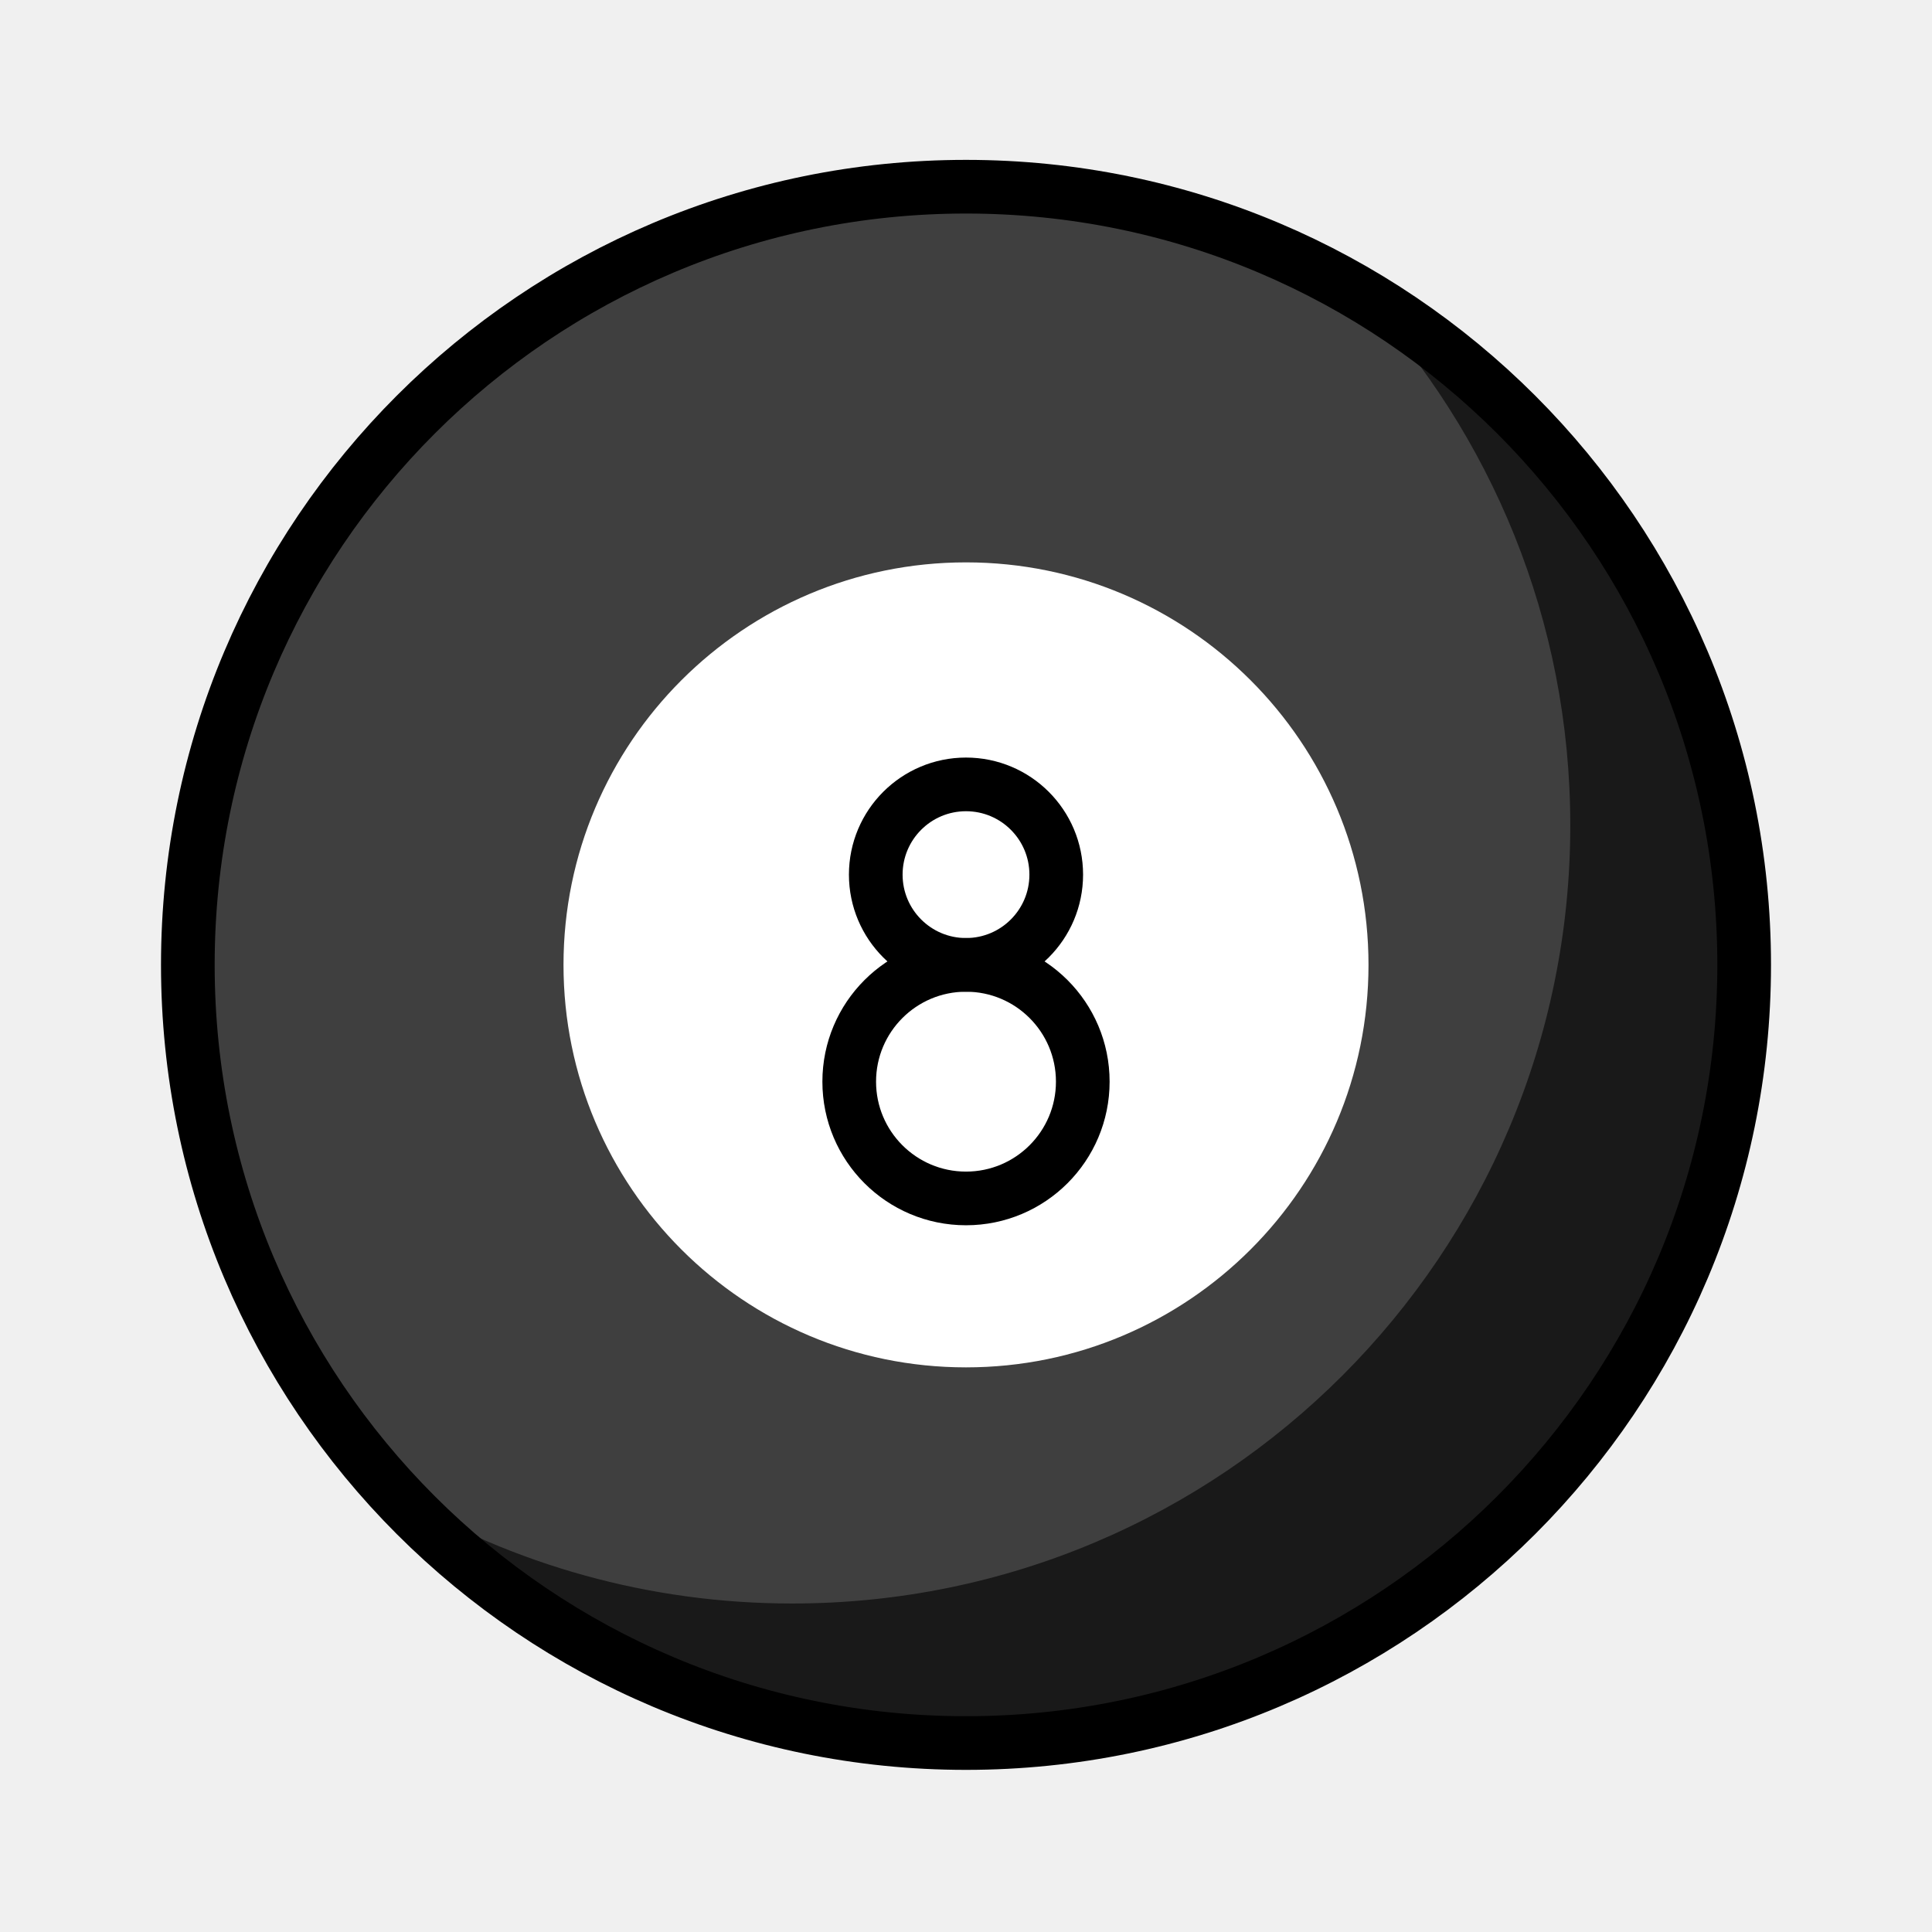
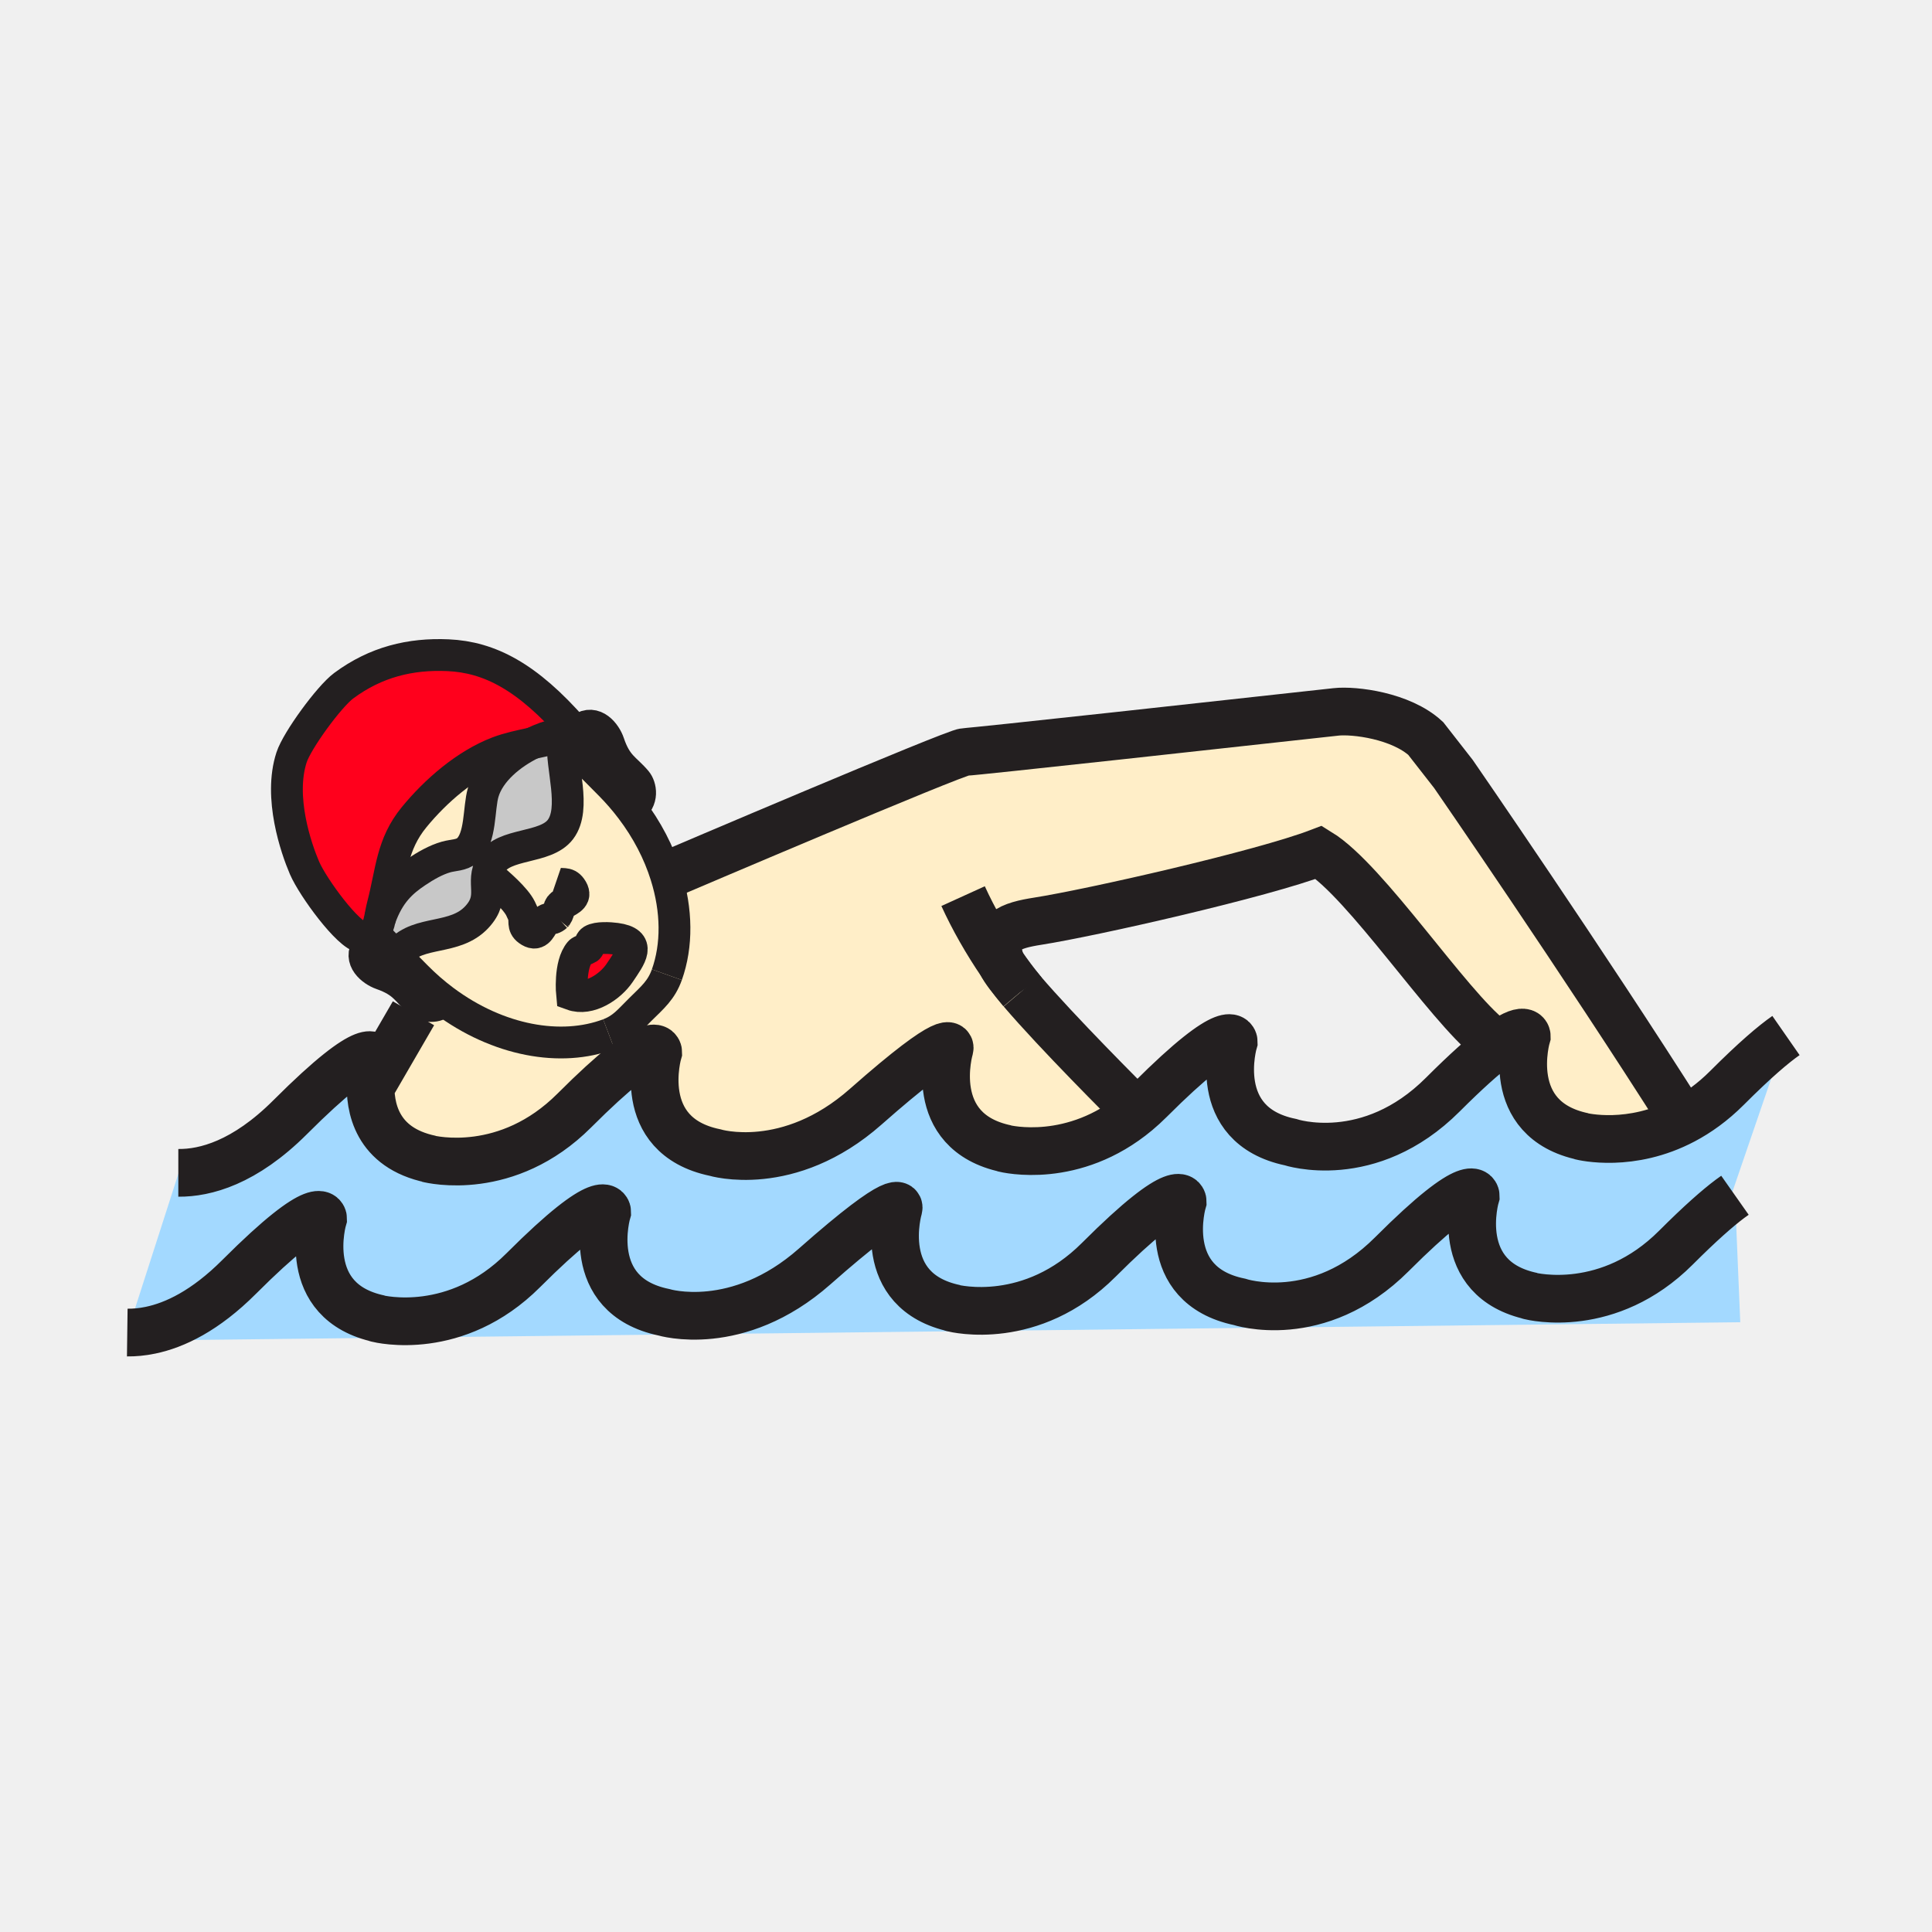
- <svg xmlns="http://www.w3.org/2000/svg" id="emoji" viewBox="0 0 72 72" version="1.1">
-   <g id="color">
-     <circle cx="36" cy="35.958" r="29" fill="#3F3F3F" />
-     <circle cx="36" cy="35.958" r="15" fill="#FFFFFF" />
-     <path fill-opacity="0.6" d="M50.738,10.998c4.825,5.179,7.782,12.122,7.782,19.76c0,16.016-12.984,29-29,29 c-5.352,0-10.361-1.456-14.665-3.984C20.145,61.419,27.653,64.958,36,64.958c16.016,0,29-12.984,29-29 C65,25.327,59.269,16.047,50.738,10.998z" />
+ <svg xmlns="http://www.w3.org/2000/svg" width="850.394" height="850.394" viewBox="0 0 850.394 850.394" overflow="visible">
+   <path d="M173.16 419.63c-2.36-2.4-4.77-4.84-6.82-6.95-.64-.66-1.25-1.28-1.8-1.86 1.45-1.53 2.15-3.91 2.69-6.47 3.94-11.22 9.63-16.23 16.09-20.56 3.95-2.65 8.53-5.31 13.05-6.58 3.18-.9 6.73-.68 9.33-2.9 6.16-5.24 4.89-18.57 7.02-25.63 2.75-9.13 11.85-16.81 21.55-21.52 6.04-1.28 10.94-2.35 11.51-4.14l.39-.09c.87.86 1.84 1.82 2.86 2.84l-1.18.67c-1.05 10.91 5.91 29.34-1.17 38.67-6.63 8.72-24.96 5.7-30.43 15.04-5.02 8.57 2.17 14.34-6.39 23.54-9.63 10.33-25.31 5.59-33.99 15.21l-2.71.73z" fill="#c8c8c8" />
+   <path d="M440.84 424.21c1.15 2.43 4.41 6.68 8.87 11.91.021.03.05.06.07.09 15.55 18.21 45.43 48.07 50.64 53.21-27.97 23.37-57.189 16.39-58.8 15.97l1.28.23c-35.88-7.5-24.9-44.19-24.9-44.19s2.22-8.88-36.95 25.71c-34.03 30.051-66.41 20.15-66.41 20.15-35.89-7.5-24.91-44.18-24.91-44.18s0-11.25-36.95 25.71c-29.53 29.529-62.74 21.609-64.47 21.16l1.28.229c-23.95-5.01-27.02-23.01-26.41-34.44l1.51.07L182 446l3.06-4.58c2.16 1.48 6.82 2.53 10.37-.96 23.84 17.79 51.66 22.65 72.54 14.74 6.25-2.37 8.94-6 13.91-10.891 5.37-5.3 9.22-8.479 11.65-15.29 4.58-12.839 4.48-28.26-.41-43.76l1.46-.46s126.13-53.83 130.14-53.83c3.32 0 121.5-13.01 163.07-17.59l.2-.03c8.2-.9 28.67 1.69 39.55 11.69l12.21 15.64s57.16 82.78 101.29 152.44c-23.2 12.26-44.03 7.28-45.39 6.93l1.29.23c-35.891-7.5-24.91-44.19-24.91-44.19s0-5.81-13.69 4.63l-2.25-3.29c-19.05-15-54.81-69.55-75.52-82.27-24.9 9.54-99.98 26.57-123.71 30.3-11.771 1.85-21.021 4.58-16.311 18.07.071.211.171.431.291.681z" fill="#ffeec8" class="aac-skin-fill" />
+   <path d="M167.23 404.35c-.54 2.56-1.24 4.94-2.69 6.47-1.15 1.22-2.79 1.89-5.21 1.67-5.96-.54-21.63-21.93-25.29-30.46-3.72-8.66-11.42-31.08-5.71-48.65 2.43-7.49 16.56-26.81 22.95-31.55 14.13-10.48 29.39-14.17 45.94-13.43 18.24.83 34.83 9.36 55.31 32.77l2.26 1.17c-.97 2.21-1.71 5.82-2.25 6.92-1.21-1.21-2.39-2.39-3.51-3.49-1.02-1.02-1.99-1.98-2.86-2.84l-.33-.33c-.04-.87-1.03-1.9-3.26-3.18.77.74 1.9 1.85 3.26 3.18.01.14-.01.28-.06.42-3.69.84-7.65 2.25-11.51 4.14-4.85 1.03-10.43 2.19-15.09 3.98-14.18 5.44-27.44 17.02-36.87 28.51-9.94 12.11-9.92 23.85-13.9 39.08-.47 1.79-.78 3.75-1.18 5.62z" fill="#ff001c" />
+   <path d="M188.31 509.98c1.73.449 34.94 8.369 64.47-21.16 36.95-36.96 36.95-25.71 36.95-25.71s-10.98 36.68 24.91 44.18c0 0 32.38 9.9 66.41-20.15 39.17-34.59 36.95-25.71 36.95-25.71s-10.98 36.69 24.9 44.19l-1.28-.23c1.61.42 30.83 7.4 58.8-15.97 1.9-1.59 3.79-3.31 5.67-5.189 36.96-36.961 36.96-25.711 36.96-25.711s-10.99 36.69 24.9 44.19c0 0 34.64 11.58 67.13-20.91 10.41-10.41 17.88-16.99 23.26-21.08 13.69-10.439 13.69-4.63 13.69-4.63s-10.98 36.69 24.91 44.19l-1.29-.23c1.359.351 22.189 5.33 45.39-6.93 6.3-3.33 12.77-7.92 19.08-14.23 12.31-12.319 20.52-19.279 26-23.09l-24.64 71.88c-5.421 4.061-13.051 10.73-23.83 21.511-29.62 29.619-62.92 21.569-64.471 21.17l1.29.22c-35.88-7.5-24.899-44.18-24.899-44.18s-.011-11.261-36.95 25.699c-32.49 32.5-67.13 20.91-67.13 20.91-35.891-7.5-24.91-44.18-24.91-44.18s0-11.25-36.95 25.7c-29.63 29.63-62.94 21.57-64.49 21.17l1.3.22c-35.89-7.5-24.9-44.18-24.9-44.18s2.22-8.891-36.96 25.71c-34.03 30.05-66.41 20.149-66.41 20.149-35.88-7.5-24.9-44.189-24.9-44.189s0-11.24-36.96 25.71c-29.62 29.62-62.92 21.57-64.47 21.17l1.29.22c-35.89-7.5-24.91-44.18-24.91-44.18s0-11.25-36.95 25.7c-14.93 14.939-28.33 21.26-39.01 23.479-3.77.79-7.2 1.07-10.24 1.03l22.62-70.3c11.62.09 28.97-4.391 49.1-24.51 36.95-36.961 36.95-25.711 36.95-25.711s-1.21 4.061-1.51 9.75c-.61 11.431 2.46 29.431 26.41 34.44l-1.28-.228z" fill="#a3d9ff" />
+   <path d="M165.84 580.29c1.55.4 34.85 8.45 64.47-21.17 36.96-36.95 36.96-25.71 36.96-25.71s-10.98 36.689 24.9 44.189c0 0 32.38 9.9 66.41-20.149 39.18-34.601 36.96-25.71 36.96-25.71s-10.99 36.68 24.9 44.18l-1.3-.22c1.55.399 34.86 8.46 64.49-21.17 36.95-36.95 36.95-25.7 36.95-25.7s-10.98 36.68 24.91 44.18c0 0 34.64 11.59 67.13-20.91 36.939-36.96 36.95-25.699 36.95-25.699s-10.98 36.68 24.899 44.18l-1.29-.22c1.551.399 34.851 8.449 64.471-21.17 10.779-10.78 18.409-17.45 23.83-21.511.77-.569 1.5-1.09 2.18-1.569L766 582l-699.69 8-.05-4.49c10.68-2.22 24.08-8.54 39.01-23.479 36.95-36.95 36.95-25.7 36.95-25.7s-10.98 36.68 24.91 44.18l-1.29-.221z" fill="#a3d9ff" />
+   <path d="M195.43 440.46c-4.23-3.15-8.33-6.71-12.25-10.68-1.65-1.67-5.77-5.82-10.02-10.15l2.71-.73c8.68-9.62 24.36-4.88 33.99-15.21 8.56-9.2 1.37-14.97 6.39-23.54 5.47-9.34 23.8-6.32 30.43-15.04 7.08-9.33.12-27.76 1.17-38.67l1.18-.67c1.12 1.1 2.3 2.28 3.51 3.49v.01c6.52 6.49 13.9 13.91 16.11 16.16 3.34 3.39 6.38 6.9 9.12 10.52 7.12 9.35 12.23 19.35 15.35 29.31 4.89 15.5 4.99 30.92.41 43.76-2.43 6.811-6.28 9.99-11.65 15.29-4.97 4.891-7.66 8.521-13.91 10.891-20.88 7.909-48.7 3.049-72.54-14.741zm49.45-37.26c-.04.07-.09.13-.14.2l.39-.44c-.09.08-.17.16-.25.24zm27.82 25.09c4.84-7.21 9.86-13.55-1.6-15.1-2.71-.37-8.15-.67-10.4.7-1.11.67-1.25 3.01-1.87 3.42-.64.42-3.12 1.23-3.56 1.74-4.8 5.62-3.48 18.73-3.48 18.73 7.69 2.8 16.92-3.57 20.91-9.49z" fill="#ffeec8" class="aac-skin-fill" />
+   <path d="M271.1 413.19c11.46 1.55 6.44 7.89 1.6 15.1-3.99 5.92-13.22 12.29-20.91 9.49 0 0-1.32-13.11 3.48-18.73.44-.51 2.92-1.32 3.56-1.74.62-.41.76-2.75 1.87-3.42 2.25-1.37 7.69-1.07 10.4-.7z" fill="#ff001c" />
+   <path d="M234.27 327.16c-9.7 4.71-18.8 12.39-21.55 21.52-2.13 7.06-.86 20.39-7.02 25.63-2.6 2.22-6.15 2-9.33 2.9-4.52 1.27-9.1 3.93-13.05 6.58-6.46 4.33-12.15 9.34-16.09 20.56.4-1.87.71-3.83 1.18-5.62 3.98-15.23 3.96-26.97 13.9-39.08 9.43-11.49 22.69-23.07 36.87-28.51 4.66-1.79 10.24-2.95 15.09-3.98z" fill="#ffeec8" class="aac-skin-fill" />
+   <g fill="none" stroke="#231f20">
+     <path d="M449.71 436.12c-4.46-5.23-7.72-9.48-8.87-11.91-.12-.25-.22-.47-.29-.68-4.71-13.49 4.54-16.22 16.311-18.07 23.729-3.73 98.81-20.76 123.71-30.3 20.71 12.72 56.47 67.27 75.52 82.27M500.42 489.42c-5.21-5.14-35.09-35-50.64-53.21" stroke-width="21" />
+     <path d="M162.3 408.48c.6.64 1.36 1.43 2.24 2.34.55.58 1.16 1.2 1.8 1.86 2.05 2.11 4.46 4.55 6.82 6.95 4.25 4.33 8.37 8.48 10.02 10.15 3.92 3.97 8.02 7.529 12.25 10.68 23.84 17.79 51.66 22.65 72.54 14.74" stroke-width="14" />
+     <path d="M165.73 413.28c-1.45.68-2.8 1.73-3.91 3.25-4.23 5.76 2.02 10.74 6.18 12.19 10.11 3.54 11.06 7.57 16.64 12.38.13.11.27.221.42.32 2.16 1.48 6.82 2.53 10.37-.96.44-.43.86-.93 1.25-1.5M252.54 329.26c.54-1.1 1.28-4.71 2.25-6.92.33-.73.68-1.31 1.06-1.58 5.82-4.15 10.71 2.16 12.1 6.33 3.41 10.16 7.43 11.17 12.16 16.82 1.8 2.14 3.34 8.23-2.28 12M293.53 429.02c-2.43 6.811-6.28 9.99-11.65 15.29-4.97 4.891-7.66 8.521-13.91 10.891" stroke-width="14" />
+     <path d="M242.58 319.42c.77.74 1.9 1.85 3.26 3.18l.33.33c.87.86 1.84 1.82 2.86 2.84 1.12 1.1 2.3 2.28 3.51 3.49v.01c6.52 6.49 13.9 13.91 16.11 16.16 3.34 3.39 6.38 6.9 9.12 10.52 7.12 9.35 12.23 19.35 15.35 29.31 4.89 15.5 4.99 30.92.41 43.76M244.88 403.2c1.93-2.76.13-3.73 3.25-5.61 2.68-1.6 6.04-2.8 3.24-6.71-1.92-2.7-3.98-1.28-6.76-2.23M244.88 403.2c.08-.08.16-.16.25-.24l-.39.44c.05-.07.1-.13.14-.2z" stroke-width="14" />
+     <path d="M214.51 384.88c5.01 3.98 12.41 10.55 14.61 15.01l1.27 2.74c.92 2.79-.53 4.83 2.14 6.79 3.87 2.85 5.1-.48 6.75-3.14 1.9-3.07 3.06-.79 5.6-3.08M255.27 419.05c.44-.51 2.92-1.32 3.56-1.74.62-.41.76-2.75 1.87-3.42 2.25-1.37 7.69-1.07 10.4-.7 11.46 1.55 6.44 7.89 1.6 15.1-3.99 5.92-13.22 12.29-20.91 9.49 0 0-1.32-13.11 3.48-18.73zM252.53 321.17c-20.48-23.41-37.07-31.94-55.31-32.77-16.55-.74-31.81 2.95-45.94 13.43-6.39 4.74-20.52 24.06-22.95 31.55-5.71 17.57 1.99 39.99 5.71 48.65 3.66 8.53 19.33 29.92 25.29 30.46 2.42.22 4.06-.45 5.21-1.67 1.45-1.53 2.15-3.91 2.69-6.47.4-1.87.71-3.83 1.18-5.62 3.98-15.23 3.96-26.97 13.9-39.08 9.43-11.49 22.69-23.07 36.87-28.51 4.66-1.79 10.24-2.95 15.09-3.98 6.04-1.28 10.94-2.35 11.51-4.14.05-.14.07-.28.06-.42-.04-.87-1.03-1.9-3.26-3.18" stroke-width="14" />
+     <path d="M246.17 322.93l-.39.09c-3.69.84-7.65 2.25-11.51 4.14-9.7 4.71-18.8 12.39-21.55 21.52-2.13 7.06-.86 20.39-7.02 25.63-2.6 2.22-6.15 2-9.33 2.9-4.52 1.27-9.1 3.93-13.05 6.58-6.46 4.33-12.15 9.34-16.09 20.56-.01.03-.02.05-.03.08M175.87 418.9c8.68-9.62 24.36-4.88 33.99-15.21 8.56-9.2 1.37-14.97 6.39-23.54 5.47-9.34 23.8-6.32 30.43-15.04 7.08-9.33.12-27.76 1.17-38.67" stroke-width="14" />
+     <path d="M78.49 516.24h.15c11.62.09 28.97-4.391 49.1-24.51 36.95-36.961 36.95-25.711 36.95-25.711s-1.21 4.061-1.51 9.75c-.61 11.431 2.46 29.431 26.41 34.44 0 0-1.28-.229-1.35-.24l.07.011c1.73.449 34.94 8.369 64.47-21.16 36.95-36.96 36.95-25.71 36.95-25.71s-10.98 36.68 24.91 44.18c0 0 32.38 9.9 66.41-20.15 39.17-34.59 36.95-25.71 36.95-25.71s-10.98 36.69 24.9 44.19c0 0-1.28-.23-1.351-.24l.07.01c1.61.42 30.83 7.4 58.8-15.97 1.9-1.59 3.79-3.31 5.67-5.189 36.96-36.961 36.96-25.711 36.96-25.711s-10.99 36.69 24.9 44.19c0 0 34.64 11.58 67.13-20.91 10.41-10.41 17.88-16.99 23.26-21.08 13.69-10.439 13.69-4.63 13.69-4.63s-10.98 36.69 24.91 44.19c0 0-1.29-.23-1.36-.24l.07.01c1.359.351 22.189 5.33 45.39-6.93 6.3-3.33 12.77-7.92 19.08-14.23 12.31-12.319 20.52-19.279 26-23.09M56.02 586.54c3.04.04 6.47-.24 10.24-1.03 10.68-2.22 24.08-8.54 39.01-23.479 36.95-36.95 36.95-25.7 36.95-25.7s-10.98 36.68 24.91 44.18l-1.29-.22s-.06-.01 0 0c1.55.4 34.85 8.45 64.47-21.17 36.96-36.95 36.96-25.71 36.96-25.71s-10.98 36.689 24.9 44.189c0 0 32.38 9.9 66.41-20.149 39.18-34.601 36.96-25.71 36.96-25.71s-10.99 36.68 24.9 44.18l-1.3-.22s-.06-.01 0 0c1.55.399 34.86 8.46 64.49-21.17 36.95-36.95 36.95-25.7 36.95-25.7s-10.98 36.68 24.91 44.18c0 0 34.64 11.59 67.13-20.91 36.939-36.96 36.95-25.699 36.95-25.699s-10.98 36.68 24.899 44.18l-1.29-.22s-.06-.011 0 0c1.551.399 34.851 8.449 64.471-21.17 10.779-10.78 18.409-17.45 23.83-21.511.77-.569 1.5-1.09 2.18-1.569M182 446l-17.31 29.84" stroke-width="21" />
+     <path d="M294.58 384.8s126.13-53.83 130.14-53.83c3.32 0 121.5-13.01 163.07-17.59l.2-.03c8.2-.9 28.67 1.69 39.55 11.69l12.21 15.64s57.16 82.78 101.29 152.44c.26.42.52.83.78 1.24" stroke-width="21" />
+     <path d="M423.92 394.44c4.44 9.76 10.37 20.2 16.92 29.77 2.86 4.18 5.851 8.2 8.87 11.91.021.03.05.06.07.09" stroke-width="21" />
  </g>
-   <g id="hair" />
-   <g id="skin" />
-   <g id="skin-shadow" />
-   <g id="line">
-     <circle cx="36" cy="35.958" r="29" fill="none" stroke="#000000" stroke-linecap="round" stroke-linejoin="round" stroke-miterlimit="10" stroke-width="2" />
-     <circle cx="36" cy="32.595" r="3.363" fill="none" stroke="#000000" stroke-linecap="round" stroke-linejoin="round" stroke-miterlimit="10" stroke-width="2" />
-     <circle cx="36" cy="40.31" r="4.352" fill="none" stroke="#000000" stroke-linecap="round" stroke-linejoin="round" stroke-miterlimit="10" stroke-width="2" />
-   </g>
+   <path fill="none" d="M0 0h850.394v850.394H0z" />
</svg>
